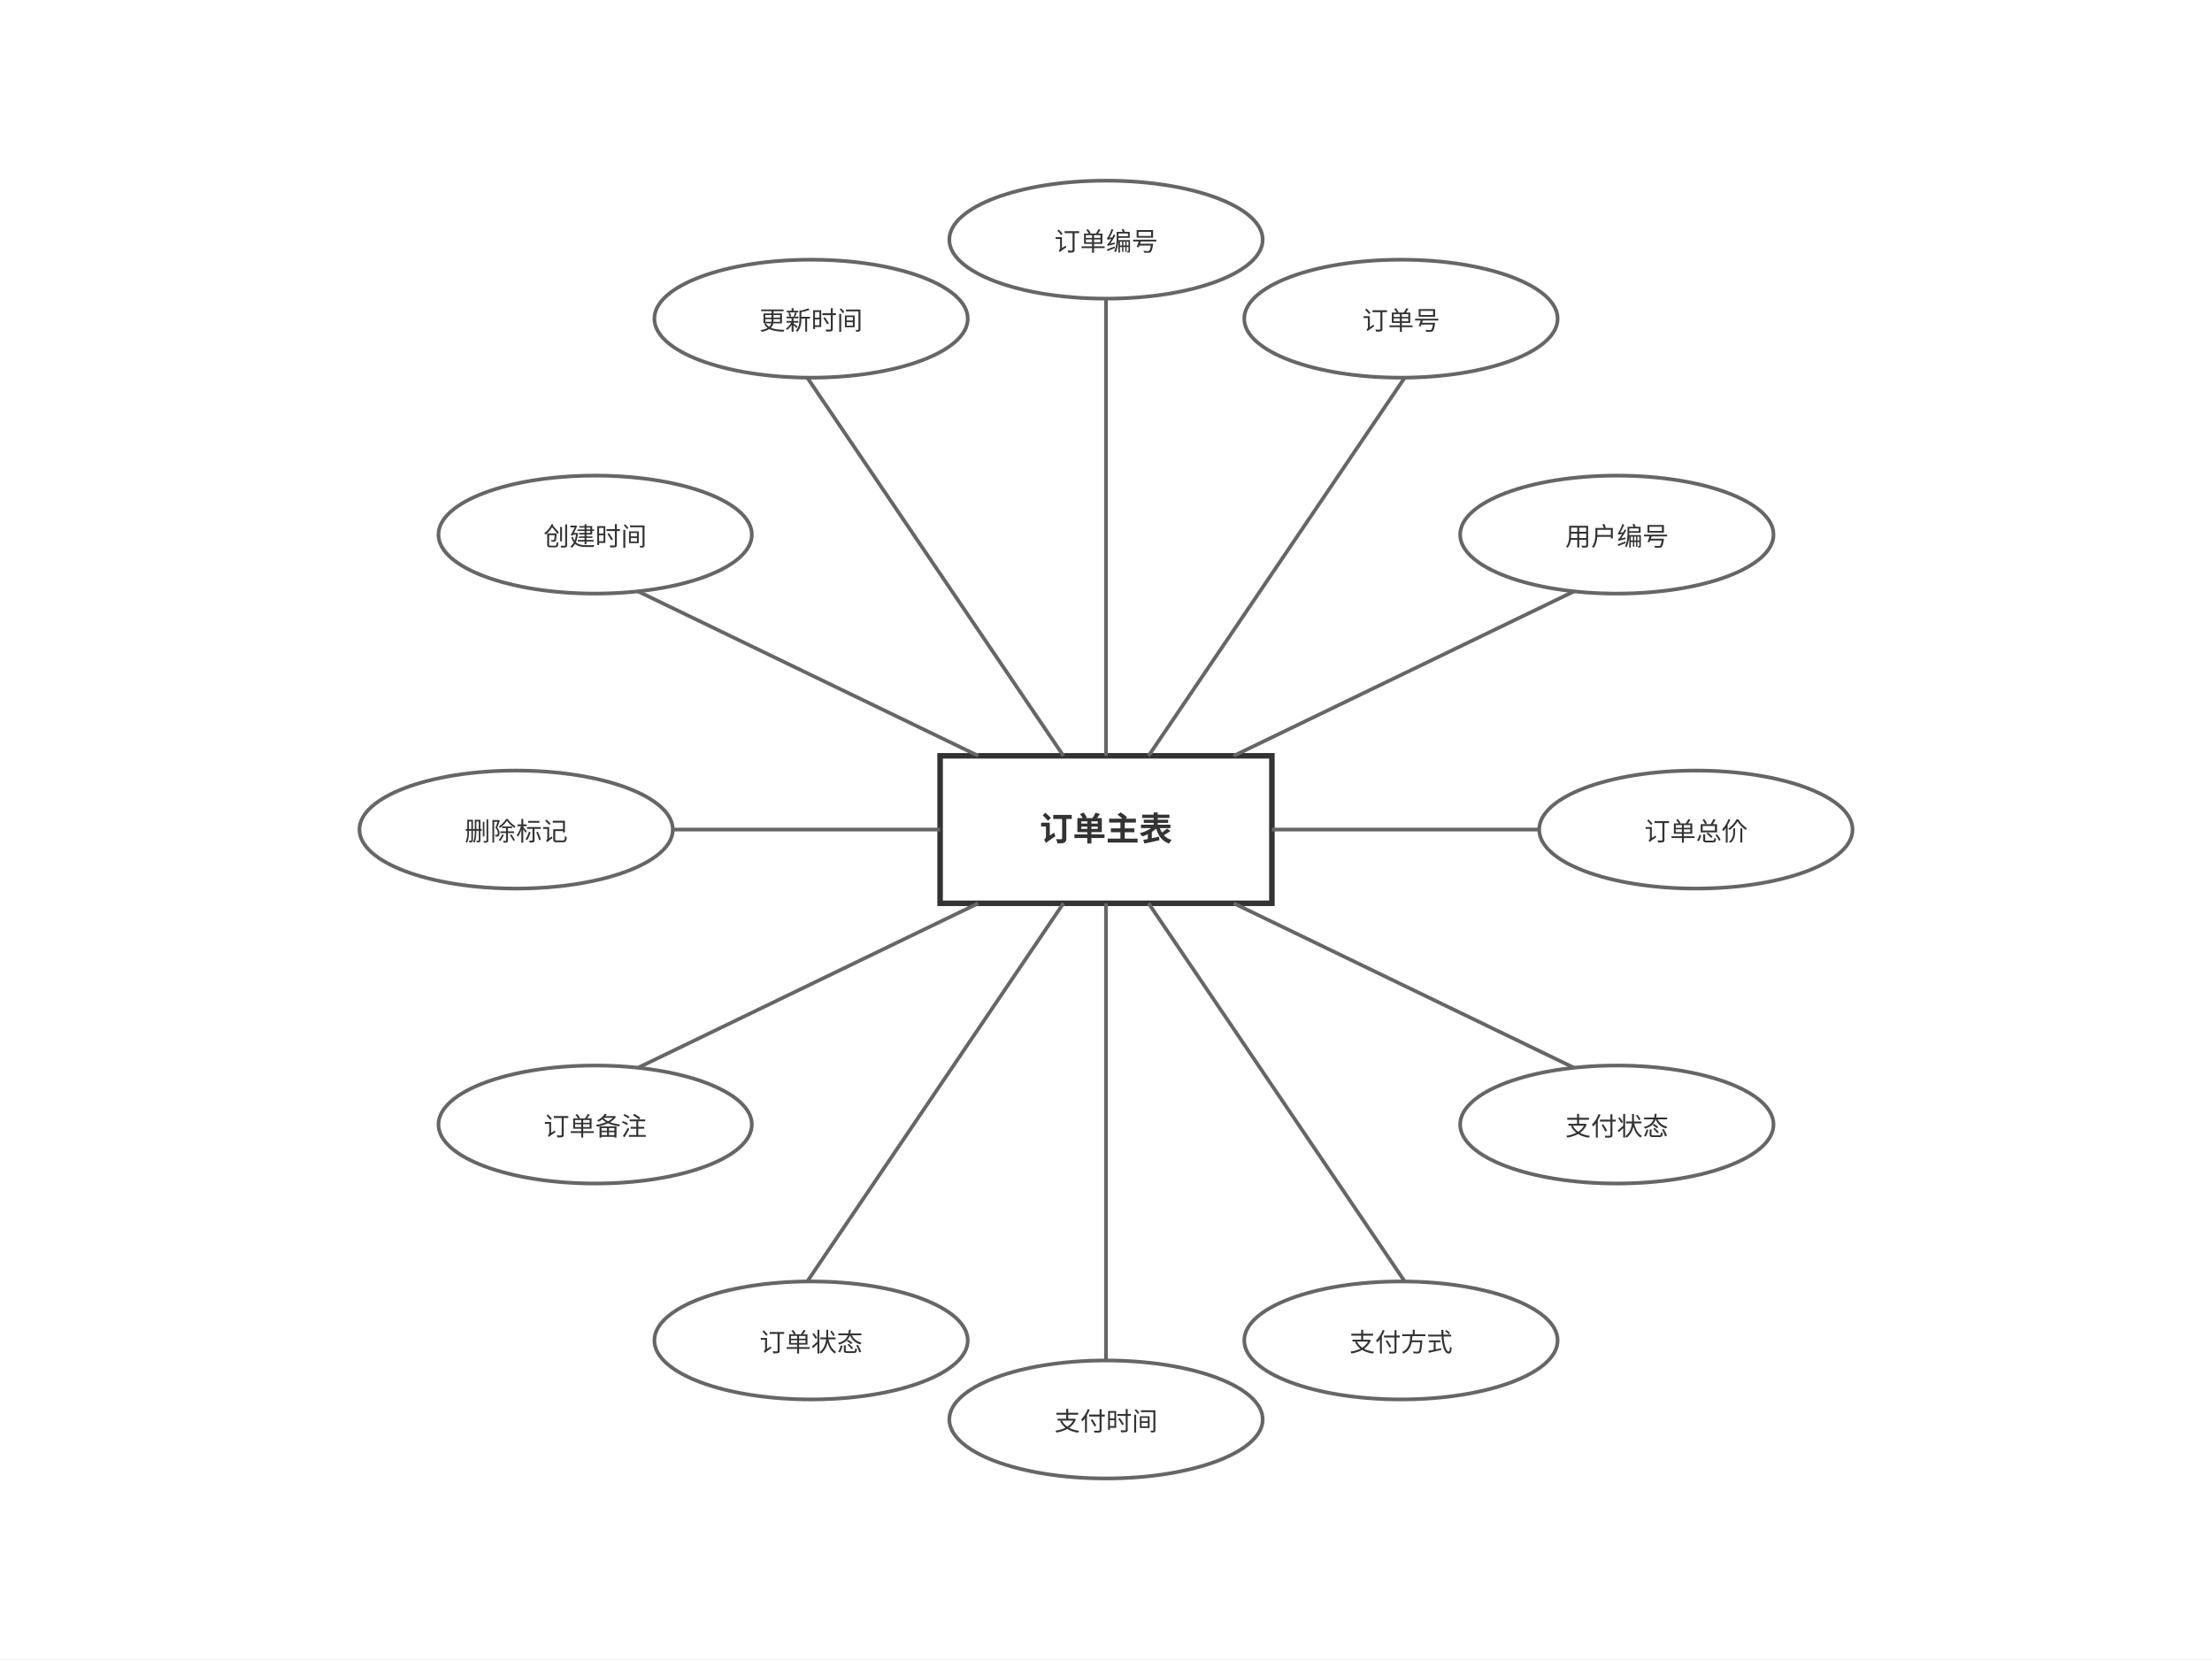
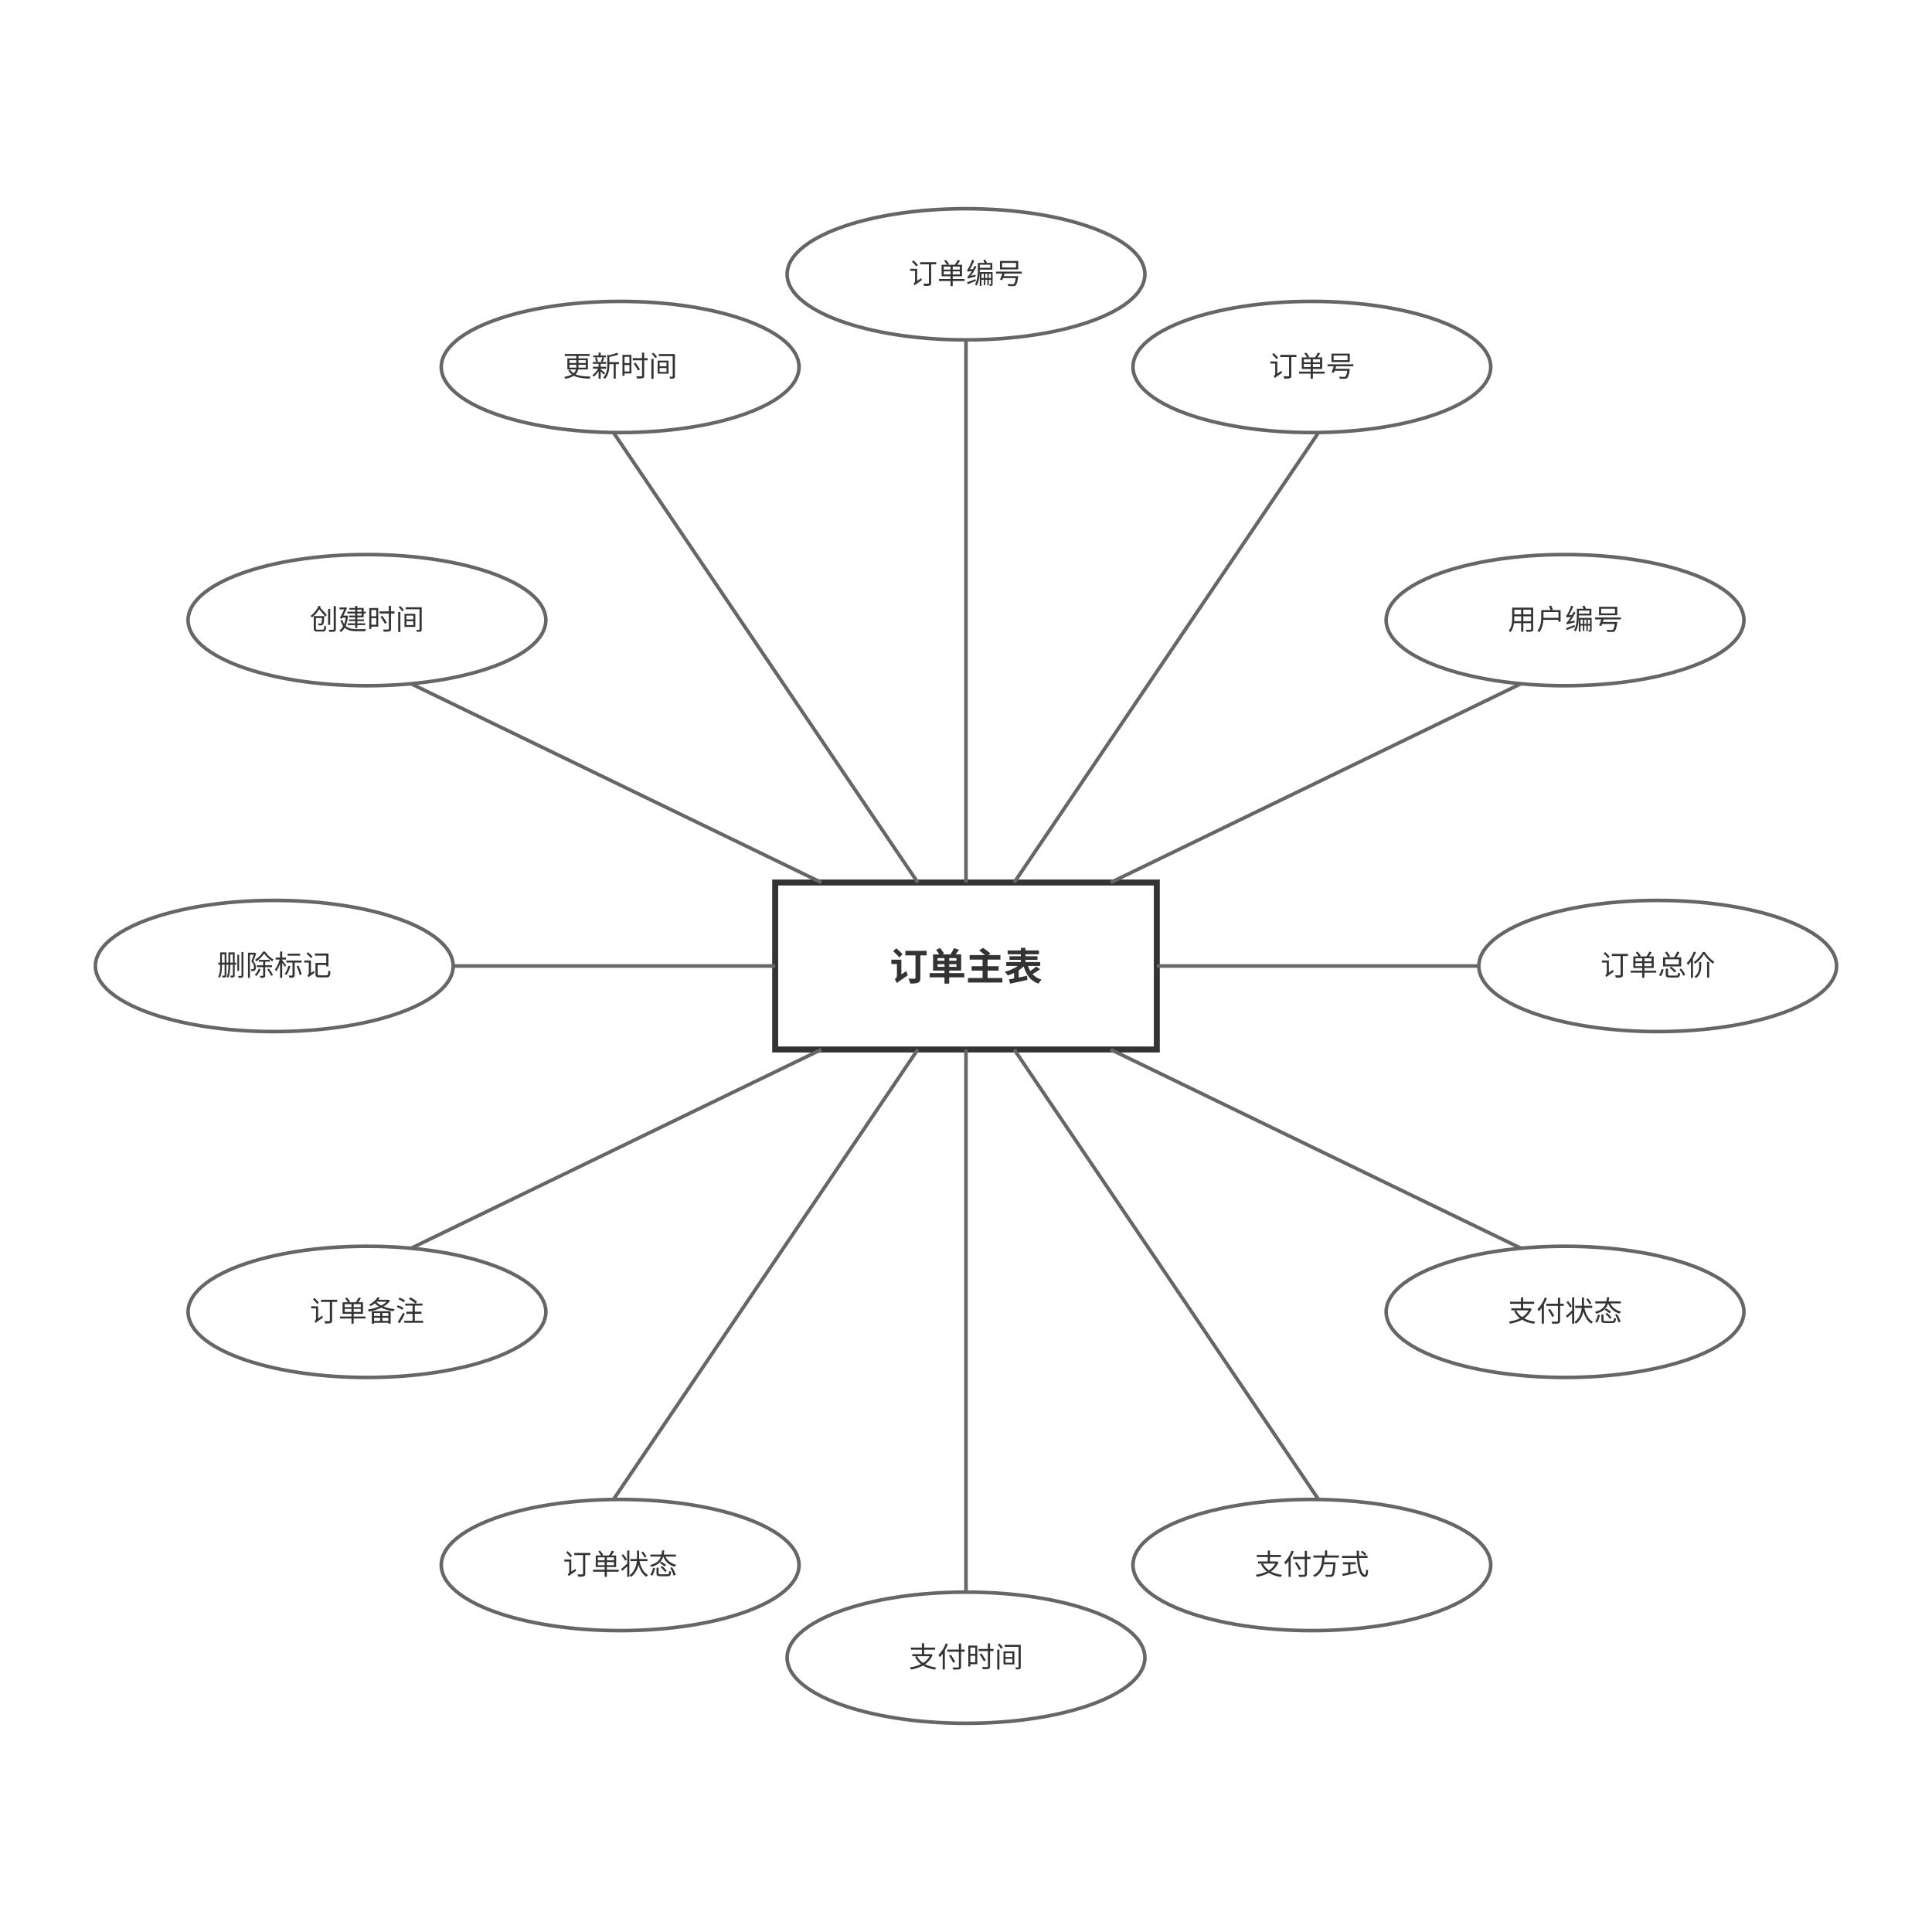
- <svg xmlns="http://www.w3.org/2000/svg" width="1200" height="900" viewBox="0 0 1200 900">
-   <rect width="1200" height="900" fill="#ffffff" />
-   <rect x="510.0" y="410.0" width="180" height="80" fill="#fff" stroke="#333" stroke-width="3" />
-   <text x="600.0" y="456.0" text-anchor="middle" font-family="Microsoft YaHei, SimHei, Arial" font-size="18" font-weight="bold" fill="#333">订单主表</text>
-   <line x1="600.0" y1="410.0" x2="600.0" y2="98.0" stroke="#666" stroke-width="2" />
-   <ellipse cx="600.0" cy="130.0" rx="85" ry="32" fill="#fff" stroke="#666" stroke-width="2" />
-   <text x="600.0" y="136.0" text-anchor="middle" font-family="Microsoft YaHei, SimHei, Arial" font-size="14" fill="#333">订单编号</text>
-   <line x1="623.094" y1="410.0" x2="802.5" y2="145.159" stroke="#666" stroke-width="2" />
-   <ellipse cx="760.0" cy="172.872" rx="85" ry="32" fill="#fff" stroke="#666" stroke-width="2" />
-   <text x="760.0" y="178.872" text-anchor="middle" font-family="Microsoft YaHei, SimHei, Arial" font-size="14" fill="#333">订单号</text>
-   <line x1="669.282" y1="410.0" x2="950.74" y2="274.0" stroke="#666" stroke-width="2" />
-   <ellipse cx="877.128" cy="290.0" rx="85" ry="32" fill="#fff" stroke="#666" stroke-width="2" />
-   <text x="877.128" y="296.0" text-anchor="middle" font-family="Microsoft YaHei, SimHei, Arial" font-size="14" fill="#333">用户编号</text>
-   <line x1="690.0" y1="450.0" x2="1005.0" y2="450.0" stroke="#666" stroke-width="2" />
-   <ellipse cx="920.0" cy="450.0" rx="85" ry="32" fill="#fff" stroke="#666" stroke-width="2" />
-   <text x="920.0" y="456.0" text-anchor="middle" font-family="Microsoft YaHei, SimHei, Arial" font-size="14" fill="#333">订单总价</text>
-   <line x1="669.282" y1="490.0" x2="950.74" y2="626.0" stroke="#666" stroke-width="2" />
-   <ellipse cx="877.128" cy="610.0" rx="85" ry="32" fill="#fff" stroke="#666" stroke-width="2" />
-   <text x="877.128" y="616.0" text-anchor="middle" font-family="Microsoft YaHei, SimHei, Arial" font-size="14" fill="#333">支付状态</text>
-   <line x1="623.094" y1="490.0" x2="802.5" y2="754.841" stroke="#666" stroke-width="2" />
-   <ellipse cx="760.0" cy="727.128" rx="85" ry="32" fill="#fff" stroke="#666" stroke-width="2" />
-   <text x="760.0" y="733.128" text-anchor="middle" font-family="Microsoft YaHei, SimHei, Arial" font-size="14" fill="#333">支付方式</text>
-   <line x1="600.0" y1="490.0" x2="600.0" y2="802.0" stroke="#666" stroke-width="2" />
-   <ellipse cx="600.0" cy="770.0" rx="85" ry="32" fill="#fff" stroke="#666" stroke-width="2" />
-   <text x="600.0" y="776.0" text-anchor="middle" font-family="Microsoft YaHei, SimHei, Arial" font-size="14" fill="#333">支付时间</text>
-   <line x1="576.906" y1="490.0" x2="397.5" y2="754.841" stroke="#666" stroke-width="2" />
-   <ellipse cx="440" cy="727.128" rx="85" ry="32" fill="#fff" stroke="#666" stroke-width="2" />
-   <text x="440" y="733.128" text-anchor="middle" font-family="Microsoft YaHei, SimHei, Arial" font-size="14" fill="#333">订单状态</text>
-   <line x1="530.718" y1="490.0" x2="249.26" y2="626" stroke="#666" stroke-width="2" />
-   <ellipse cx="322.872" cy="610" rx="85" ry="32" fill="#fff" stroke="#666" stroke-width="2" />
-   <text x="322.872" y="616" text-anchor="middle" font-family="Microsoft YaHei, SimHei, Arial" font-size="14" fill="#333">订单备注</text>
-   <line x1="510.0" y1="450.0" x2="195.0" y2="450" stroke="#666" stroke-width="2" />
-   <ellipse cx="280.0" cy="450" rx="85" ry="32" fill="#fff" stroke="#666" stroke-width="2" />
-   <text x="280.0" y="456" text-anchor="middle" font-family="Microsoft YaHei, SimHei, Arial" font-size="14" fill="#333">删除标记</text>
-   <line x1="530.718" y1="410.0" x2="249.26" y2="274.0" stroke="#666" stroke-width="2" />
-   <ellipse cx="322.872" cy="290.0" rx="85" ry="32" fill="#fff" stroke="#666" stroke-width="2" />
-   <text x="322.872" y="296.0" text-anchor="middle" font-family="Microsoft YaHei, SimHei, Arial" font-size="14" fill="#333">创建时间</text>
-   <line x1="576.906" y1="410.0" x2="397.5" y2="145.159" stroke="#666" stroke-width="2" />
-   <ellipse cx="440" cy="172.872" rx="85" ry="32" fill="#fff" stroke="#666" stroke-width="2" />
-   <text x="440" y="178.872" text-anchor="middle" font-family="Microsoft YaHei, SimHei, Arial" font-size="14" fill="#333">更新时间</text>
+ <svg xmlns="http://www.w3.org/2000/svg" width="1620" height="1620" viewBox="0 0 1620 1620">
+   <rect width="1620" height="1620" fill="#ffffff" />
+   <rect x="650.0" y="740.0" width="320" height="140" fill="#fff" stroke="#333" stroke-width="5" />
+   <text x="810.0" y="822.0" text-anchor="middle" font-family="Microsoft YaHei, SimHei, Arial" font-size="32" font-weight="bold" fill="#333">订单主表</text>
+   <line x1="810.0" y1="740.0" x2="810.0" y2="175.0" stroke="#666" stroke-width="3" />
+   <ellipse cx="810.0" cy="230.0" rx="150" ry="55" fill="#fff" stroke="#666" stroke-width="3" />
+   <text x="810.0" y="238.0" text-anchor="middle" font-family="Microsoft YaHei, SimHei, Arial" font-size="24" fill="#333">订单编号</text>
+   <line x1="850.415" y1="740.0" x2="1175.0" y2="260.074" stroke="#666" stroke-width="3" />
+   <ellipse cx="1100.0" cy="307.705" rx="150" ry="55" fill="#fff" stroke="#666" stroke-width="3" />
+   <text x="1100.0" y="315.705" text-anchor="middle" font-family="Microsoft YaHei, SimHei, Arial" font-size="24" fill="#333">订单号</text>
+   <line x1="931.244" y1="740.0" x2="1442.199" y2="492.5" stroke="#666" stroke-width="3" />
+   <ellipse cx="1312.295" cy="520.0" rx="150" ry="55" fill="#fff" stroke="#666" stroke-width="3" />
+   <text x="1312.295" y="528.0" text-anchor="middle" font-family="Microsoft YaHei, SimHei, Arial" font-size="24" fill="#333">用户编号</text>
+   <line x1="970.0" y1="810.0" x2="1540.0" y2="810.0" stroke="#666" stroke-width="3" />
+   <ellipse cx="1390.0" cy="810.0" rx="150" ry="55" fill="#fff" stroke="#666" stroke-width="3" />
+   <text x="1390.0" y="818.0" text-anchor="middle" font-family="Microsoft YaHei, SimHei, Arial" font-size="24" fill="#333">订单总价</text>
+   <line x1="931.244" y1="880.0" x2="1442.199" y2="1127.5" stroke="#666" stroke-width="3" />
+   <ellipse cx="1312.295" cy="1100.0" rx="150" ry="55" fill="#fff" stroke="#666" stroke-width="3" />
+   <text x="1312.295" y="1108.0" text-anchor="middle" font-family="Microsoft YaHei, SimHei, Arial" font-size="24" fill="#333">支付状态</text>
+   <line x1="850.415" y1="880.0" x2="1175.0" y2="1359.926" stroke="#666" stroke-width="3" />
+   <ellipse cx="1100.0" cy="1312.295" rx="150" ry="55" fill="#fff" stroke="#666" stroke-width="3" />
+   <text x="1100.0" y="1320.295" text-anchor="middle" font-family="Microsoft YaHei, SimHei, Arial" font-size="24" fill="#333">支付方式</text>
+   <line x1="810.0" y1="880.0" x2="810.0" y2="1445.0" stroke="#666" stroke-width="3" />
+   <ellipse cx="810.0" cy="1390.0" rx="150" ry="55" fill="#fff" stroke="#666" stroke-width="3" />
+   <text x="810.0" y="1398.0" text-anchor="middle" font-family="Microsoft YaHei, SimHei, Arial" font-size="24" fill="#333">支付时间</text>
+   <line x1="769.585" y1="880.0" x2="445" y2="1359.926" stroke="#666" stroke-width="3" />
+   <ellipse cx="520" cy="1312.295" rx="150" ry="55" fill="#fff" stroke="#666" stroke-width="3" />
+   <text x="520" y="1320.295" text-anchor="middle" font-family="Microsoft YaHei, SimHei, Arial" font-size="24" fill="#333">订单状态</text>
+   <line x1="688.756" y1="880.0" x2="177.801" y2="1127.5" stroke="#666" stroke-width="3" />
+   <ellipse cx="307.705" cy="1100" rx="150" ry="55" fill="#fff" stroke="#666" stroke-width="3" />
+   <text x="307.705" y="1108" text-anchor="middle" font-family="Microsoft YaHei, SimHei, Arial" font-size="24" fill="#333">订单备注</text>
+   <line x1="650.0" y1="810.0" x2="80.0" y2="810" stroke="#666" stroke-width="3" />
+   <ellipse cx="230.0" cy="810" rx="150" ry="55" fill="#fff" stroke="#666" stroke-width="3" />
+   <text x="230.0" y="818" text-anchor="middle" font-family="Microsoft YaHei, SimHei, Arial" font-size="24" fill="#333">删除标记</text>
+   <line x1="688.756" y1="740.0" x2="177.801" y2="492.5" stroke="#666" stroke-width="3" />
+   <ellipse cx="307.705" cy="520.0" rx="150" ry="55" fill="#fff" stroke="#666" stroke-width="3" />
+   <text x="307.705" y="528.0" text-anchor="middle" font-family="Microsoft YaHei, SimHei, Arial" font-size="24" fill="#333">创建时间</text>
+   <line x1="769.585" y1="740.0" x2="445" y2="260.074" stroke="#666" stroke-width="3" />
+   <ellipse cx="520" cy="307.705" rx="150" ry="55" fill="#fff" stroke="#666" stroke-width="3" />
+   <text x="520" y="315.705" text-anchor="middle" font-family="Microsoft YaHei, SimHei, Arial" font-size="24" fill="#333">更新时间</text>
</svg>
